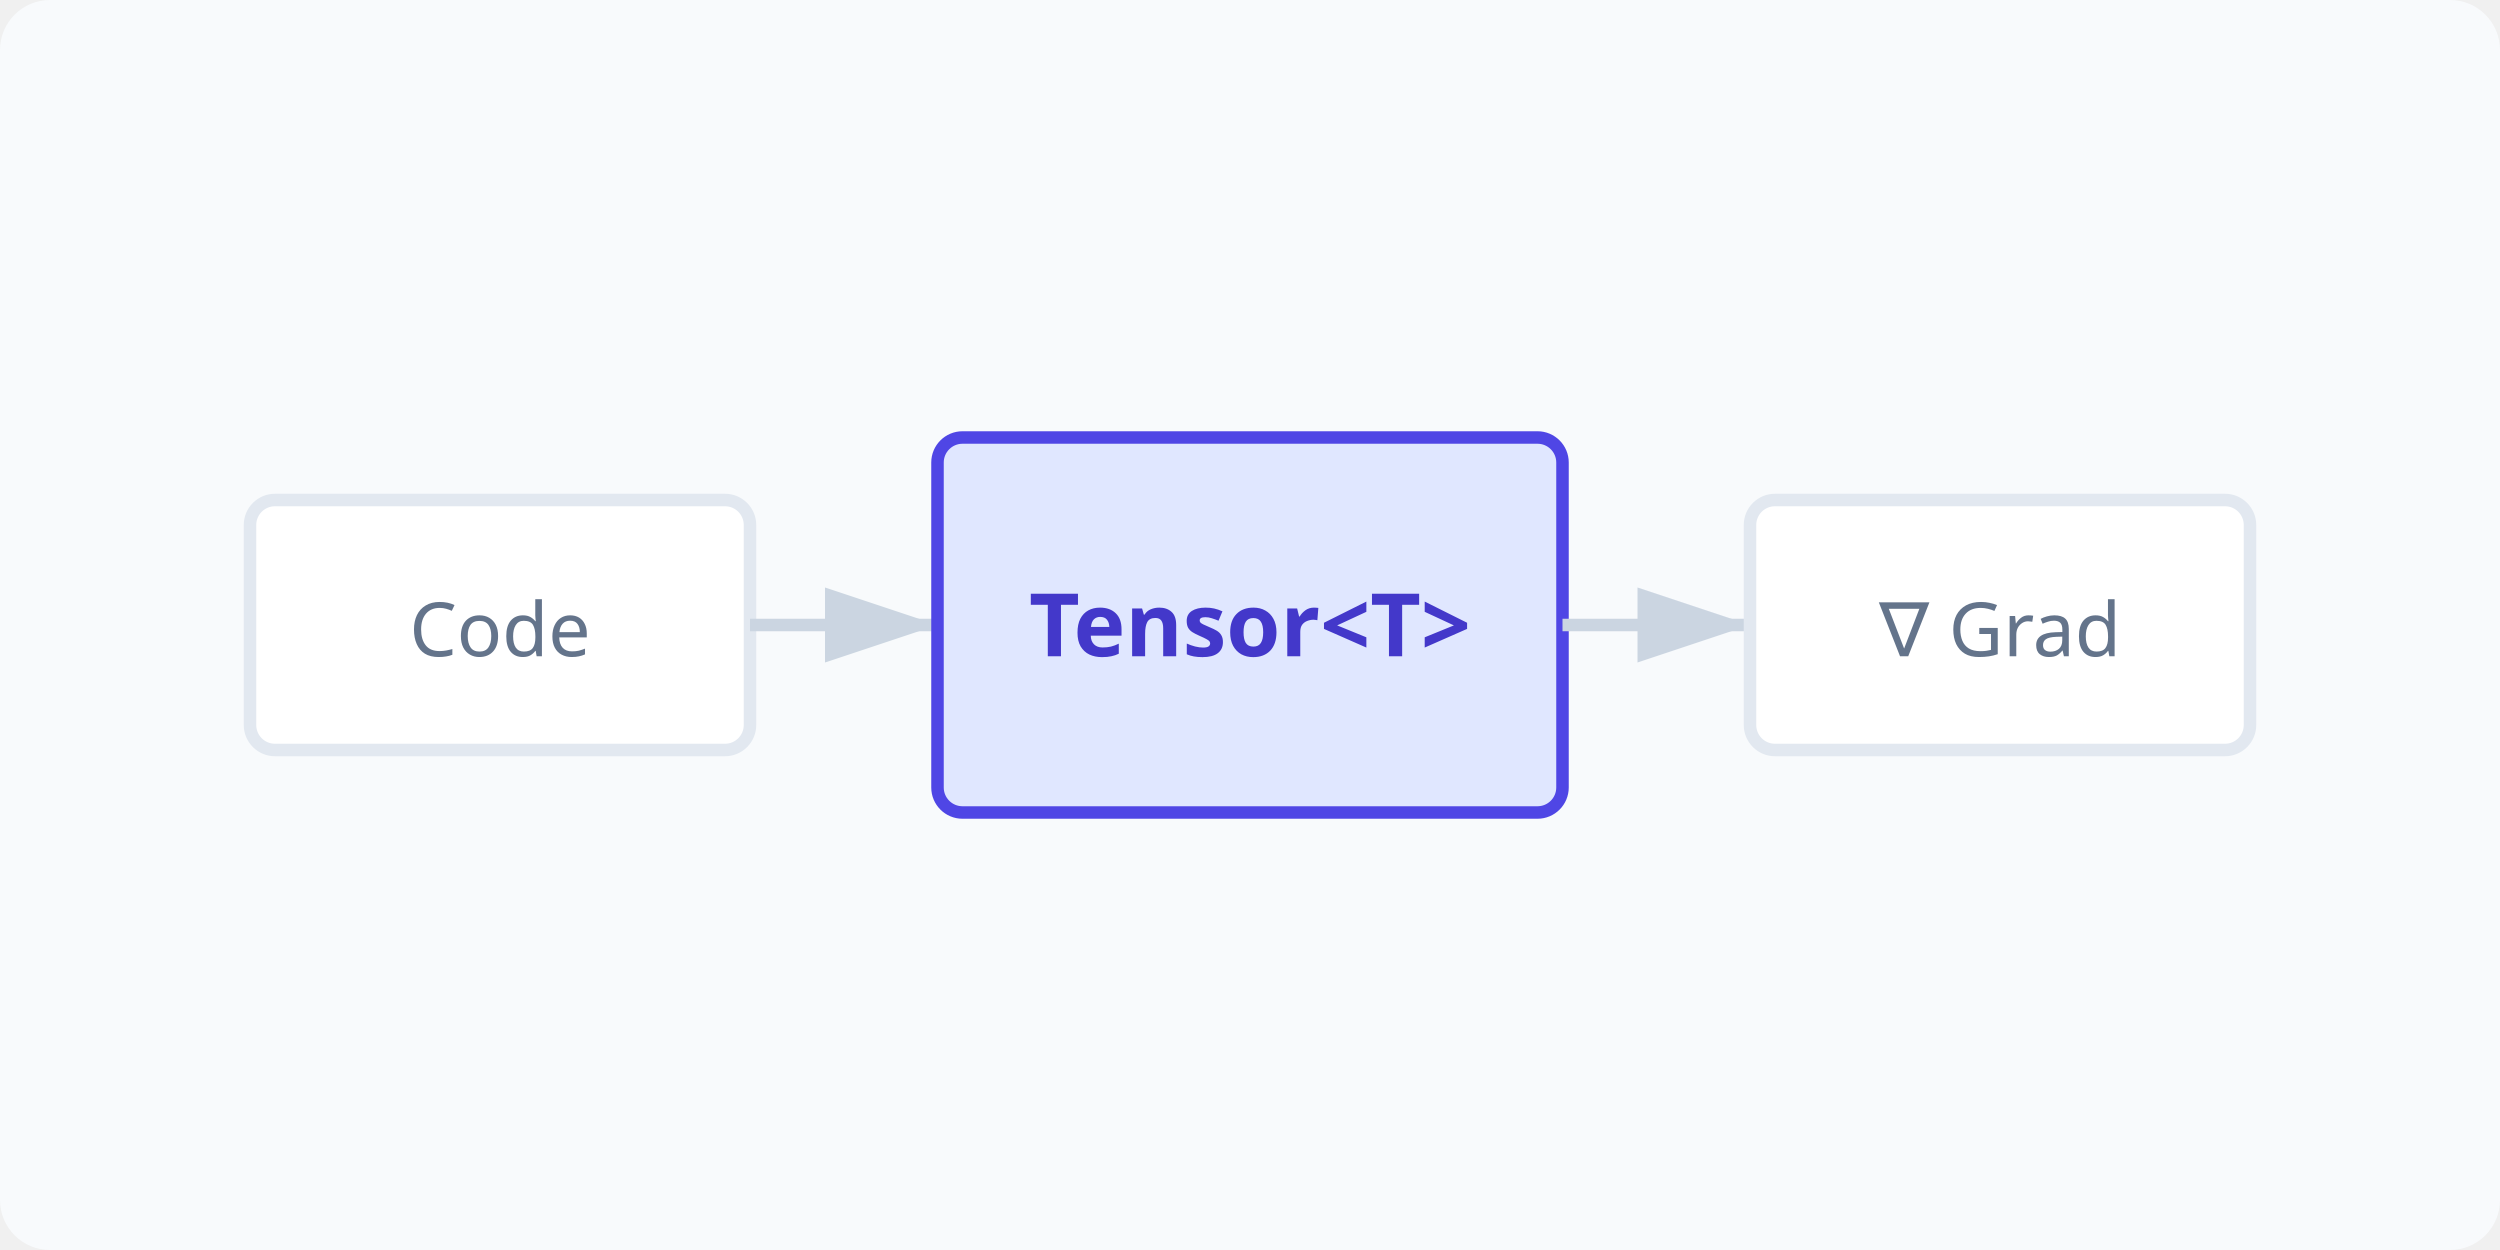
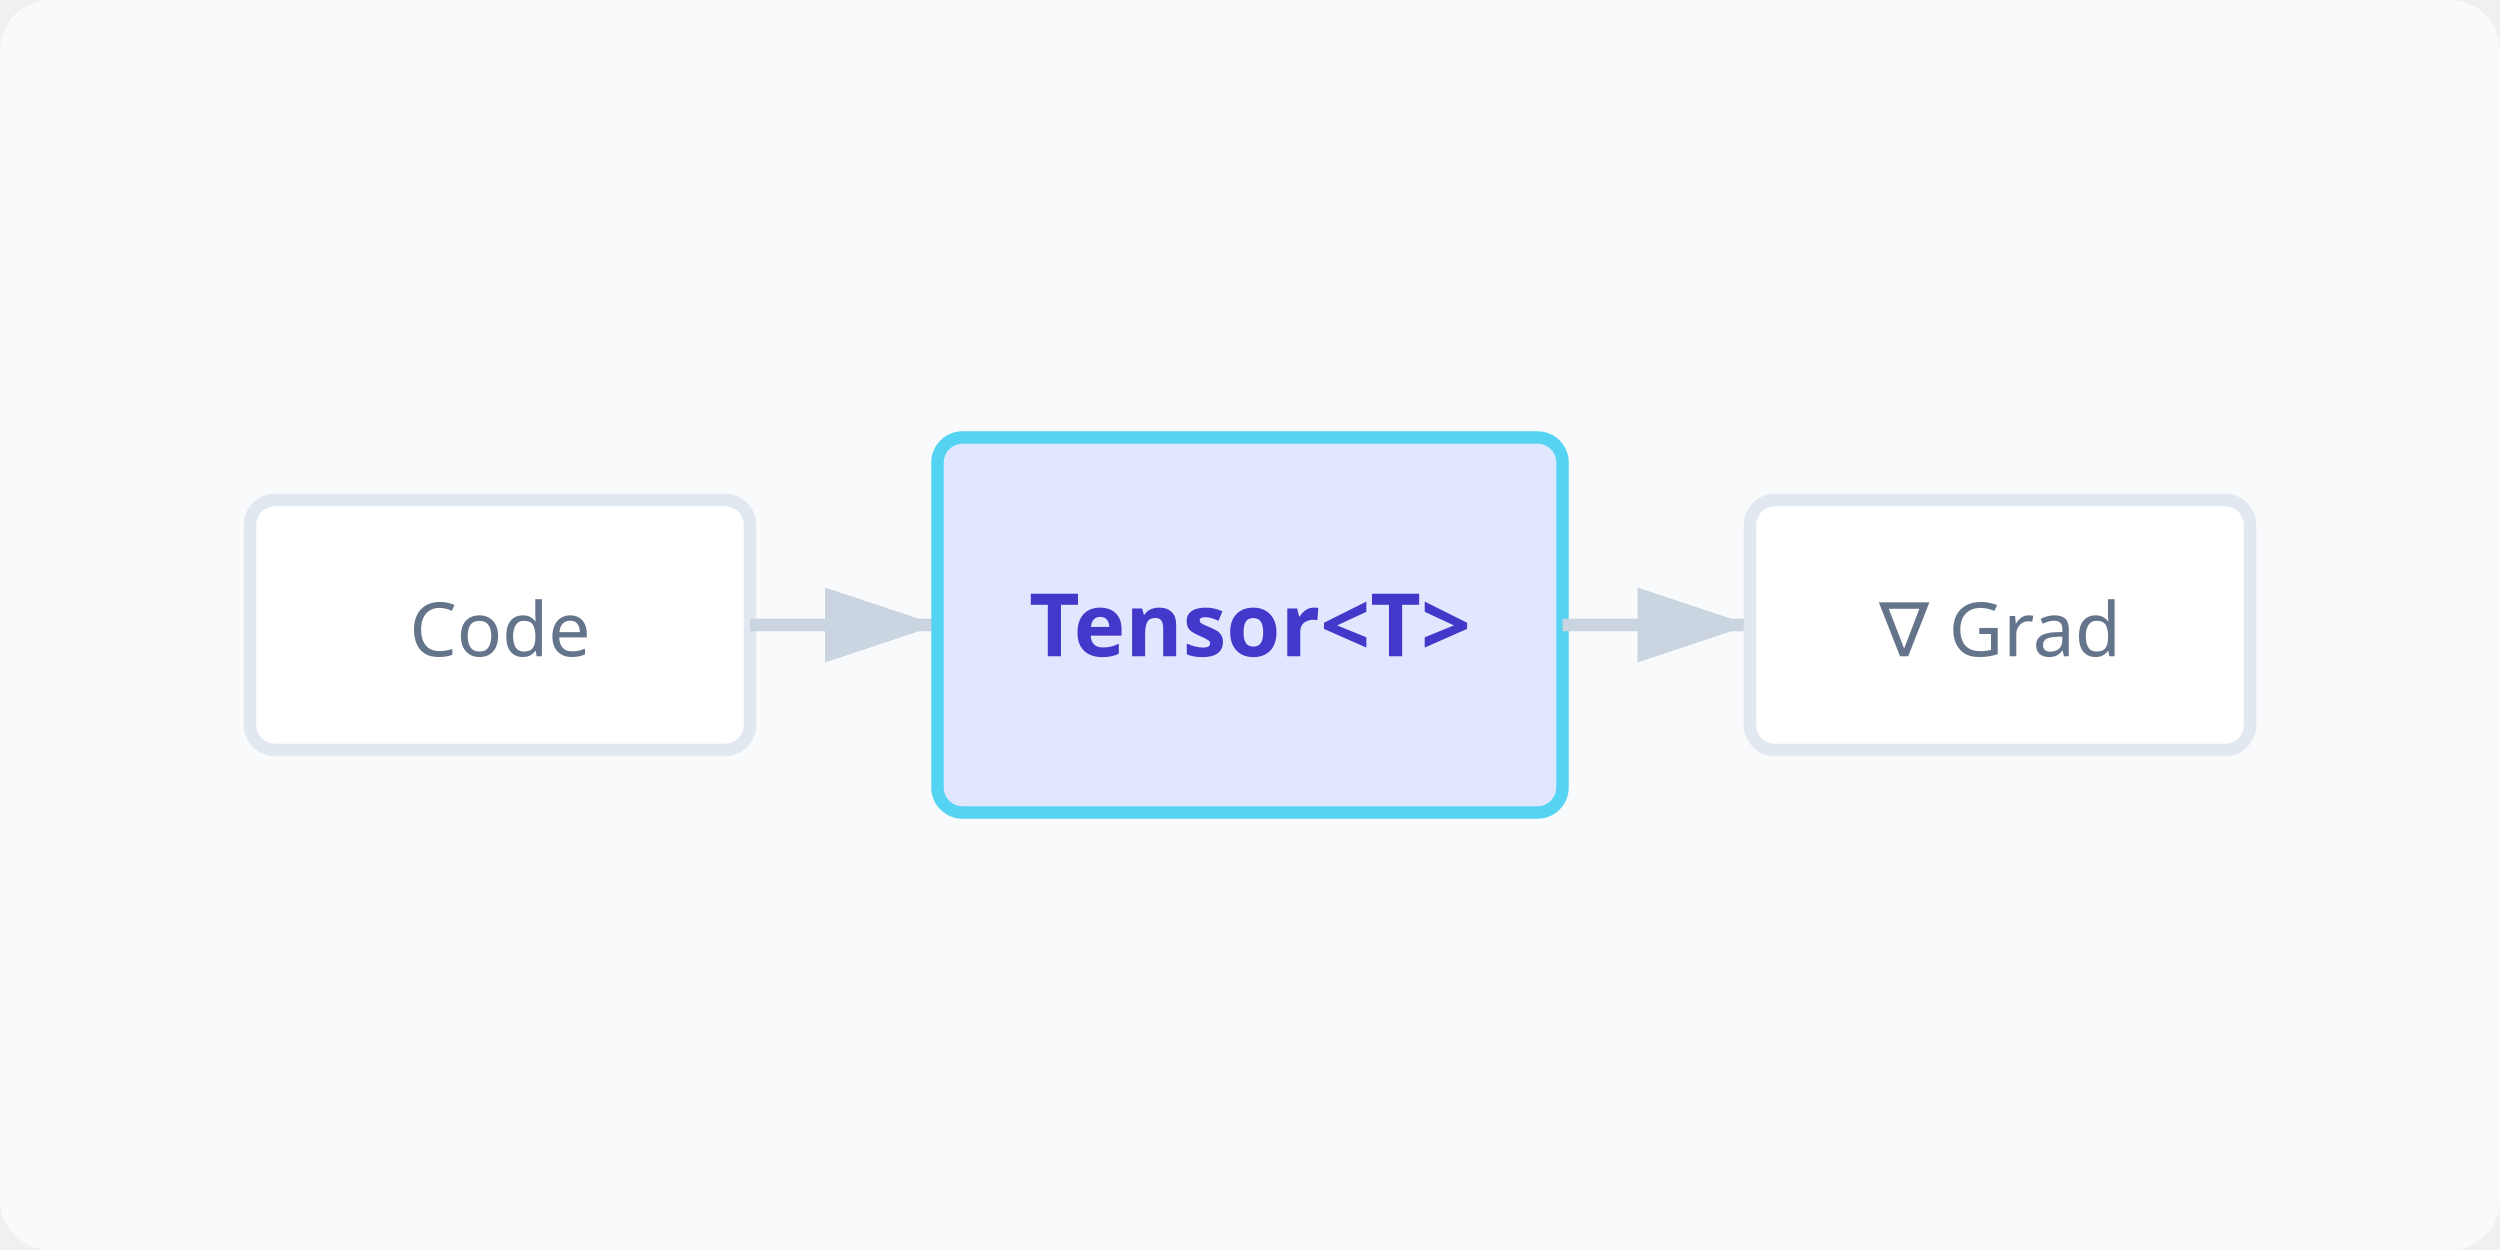
<svg xmlns="http://www.w3.org/2000/svg" viewBox="0 0 400 200">
  <rect width="400" height="200" fill="#f8fafc" rx="8" />
  <rect x="40" y="80" width="80" height="40" rx="4" fill="#fff" stroke="#e2e8f0" stroke-width="2" />
  <text x="80" y="105" font-family="sans-serif" font-size="12" text-anchor="middle" fill="#64748b">Code</text>
  <path d="M120 100 H150" stroke="#cbd5e1" stroke-width="2" marker-end="url(#arrow)" />
-   <rect x="150" y="70" width="100" height="60" rx="4" fill="#e0e7ff" stroke="#4f46e5" stroke-width="2" />
+   <rect x="150" y="70" width="100" height="60" rx="4" fill="#e0e7ff" stroke="#54d4f2" stroke-width="2" />
  <text x="200" y="105" font-family="sans-serif" font-size="14" font-weight="bold" text-anchor="middle" fill="#4338ca">Tensor&lt;T&gt;</text>
  <path d="M250 100 H280" stroke="#cbd5e1" stroke-width="2" marker-end="url(#arrow)" />
  <rect x="280" y="80" width="80" height="40" rx="4" fill="#fff" stroke="#e2e8f0" stroke-width="2" />
  <text x="320" y="105" font-family="sans-serif" font-size="12" text-anchor="middle" fill="#64748b">∇ Grad</text>
  <defs>
    <marker id="arrow" markerWidth="10" markerHeight="10" refX="9" refY="3" orient="auto">
      <path d="M0,0 L0,6 L9,3 z" fill="#cbd5e1" />
    </marker>
  </defs>
</svg>
